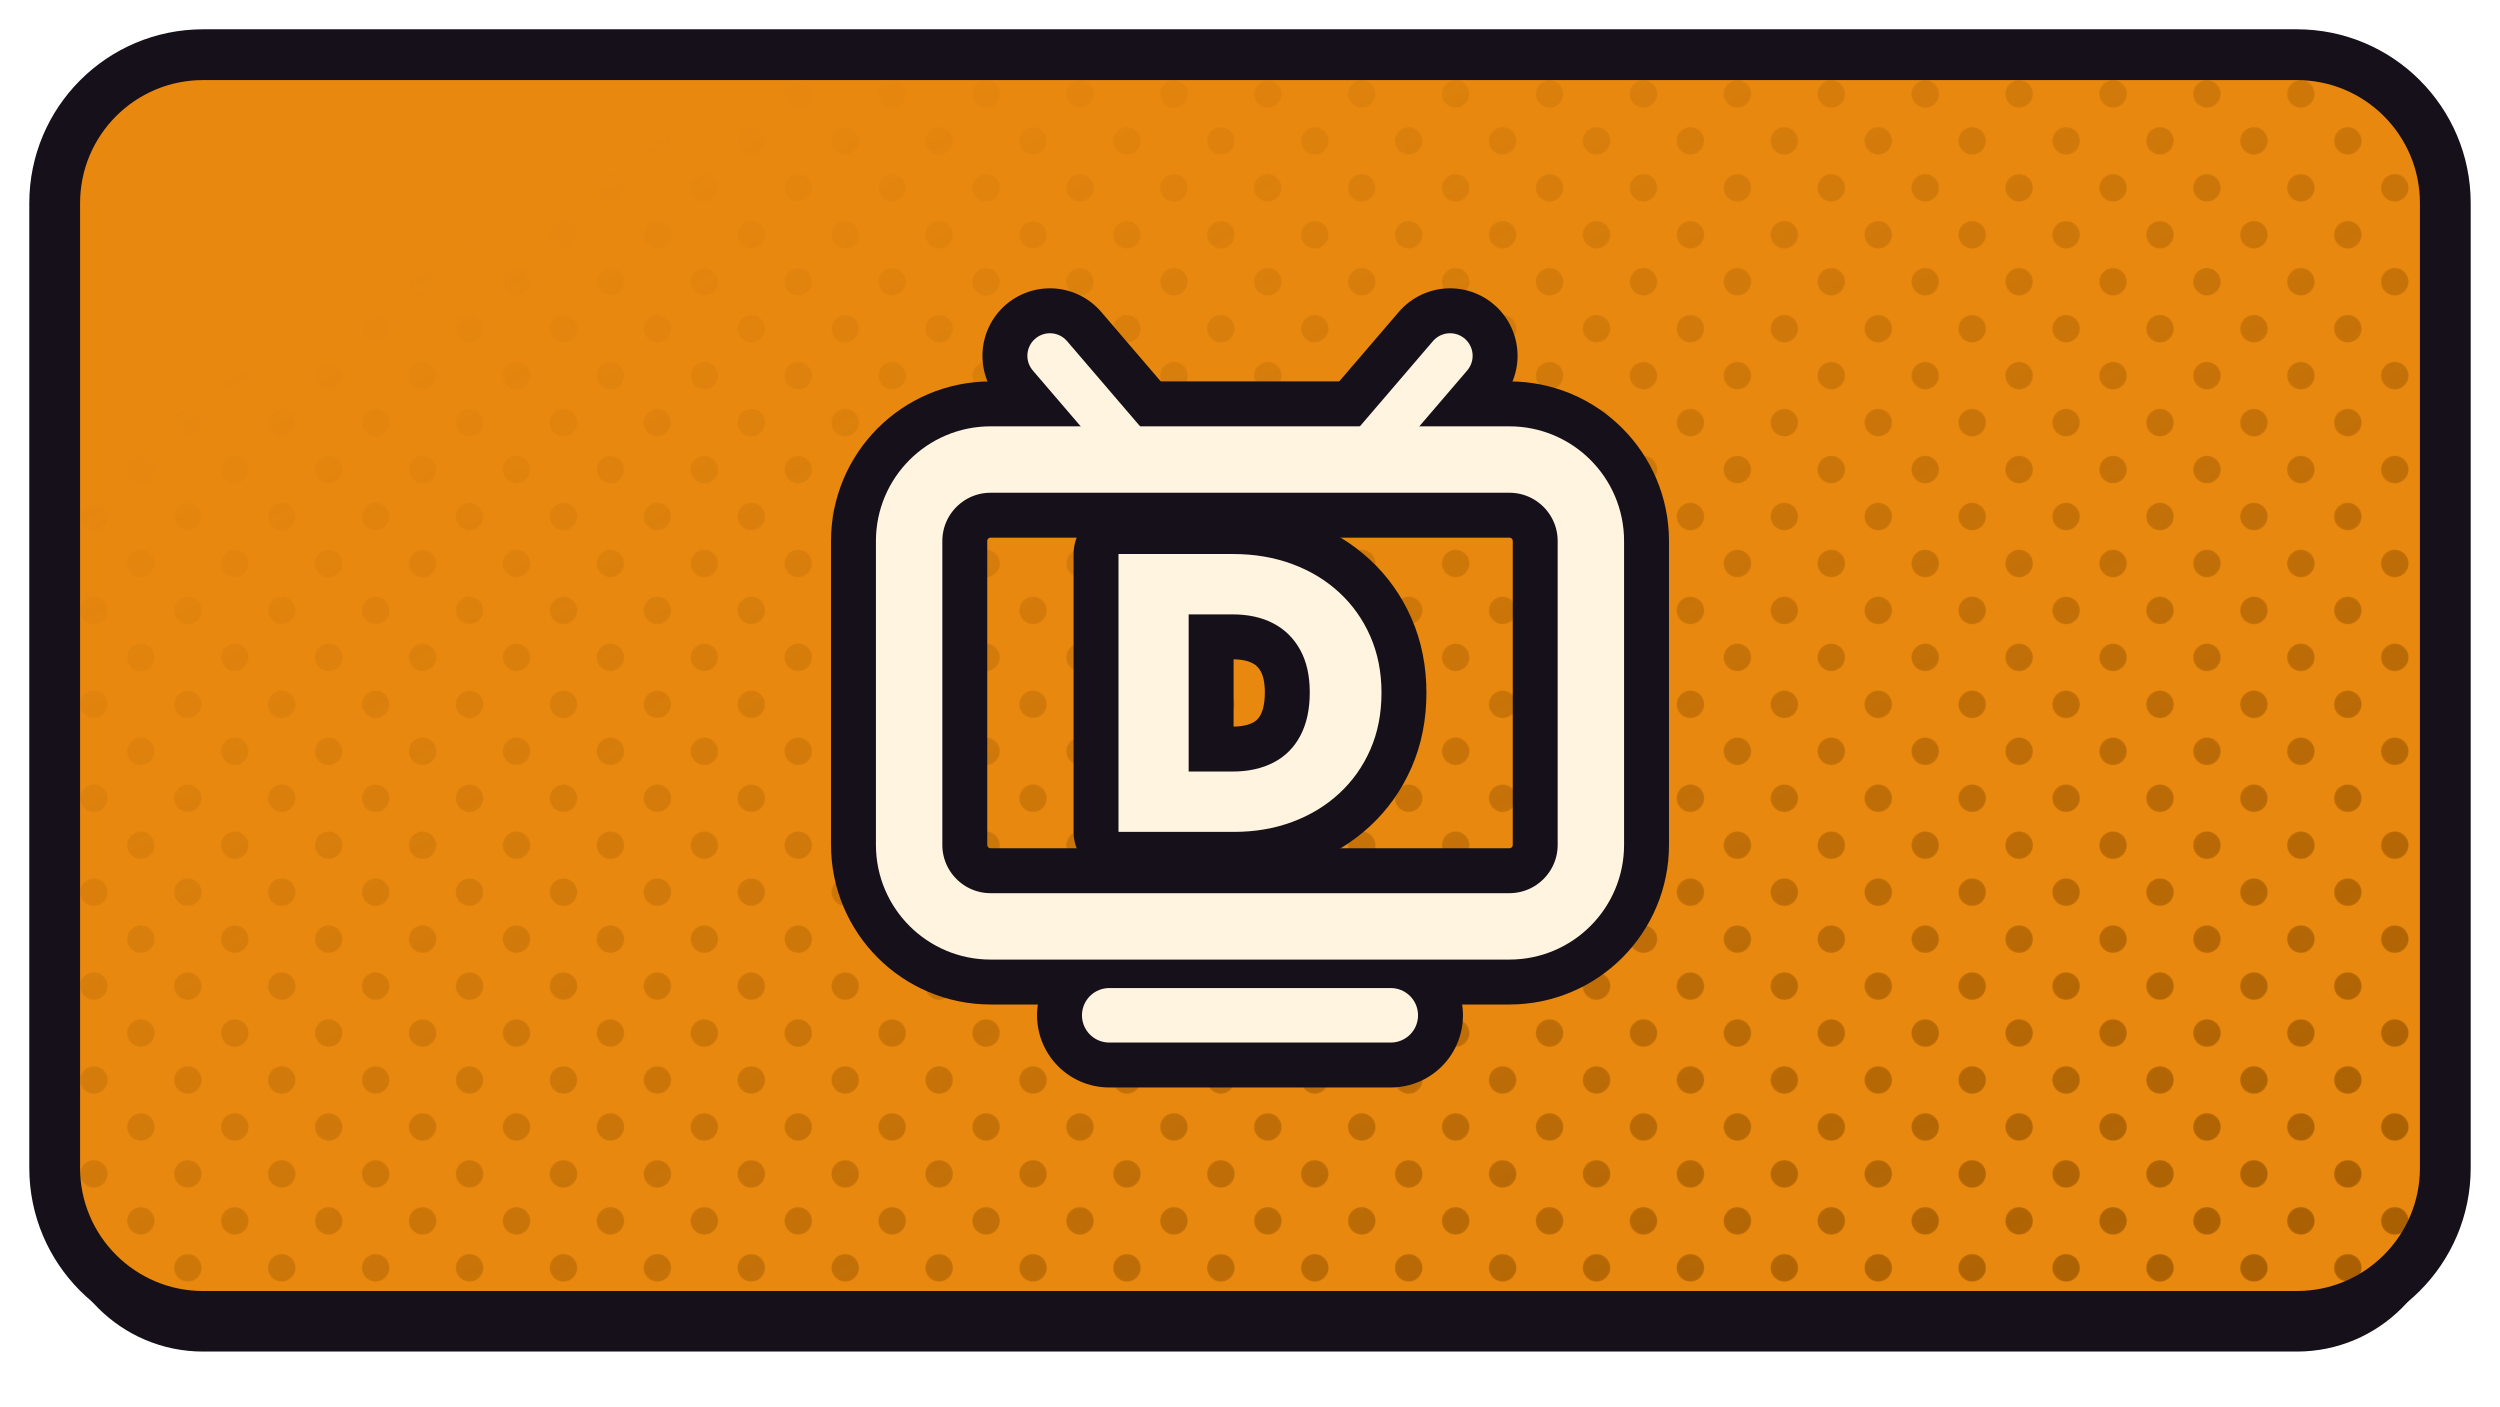
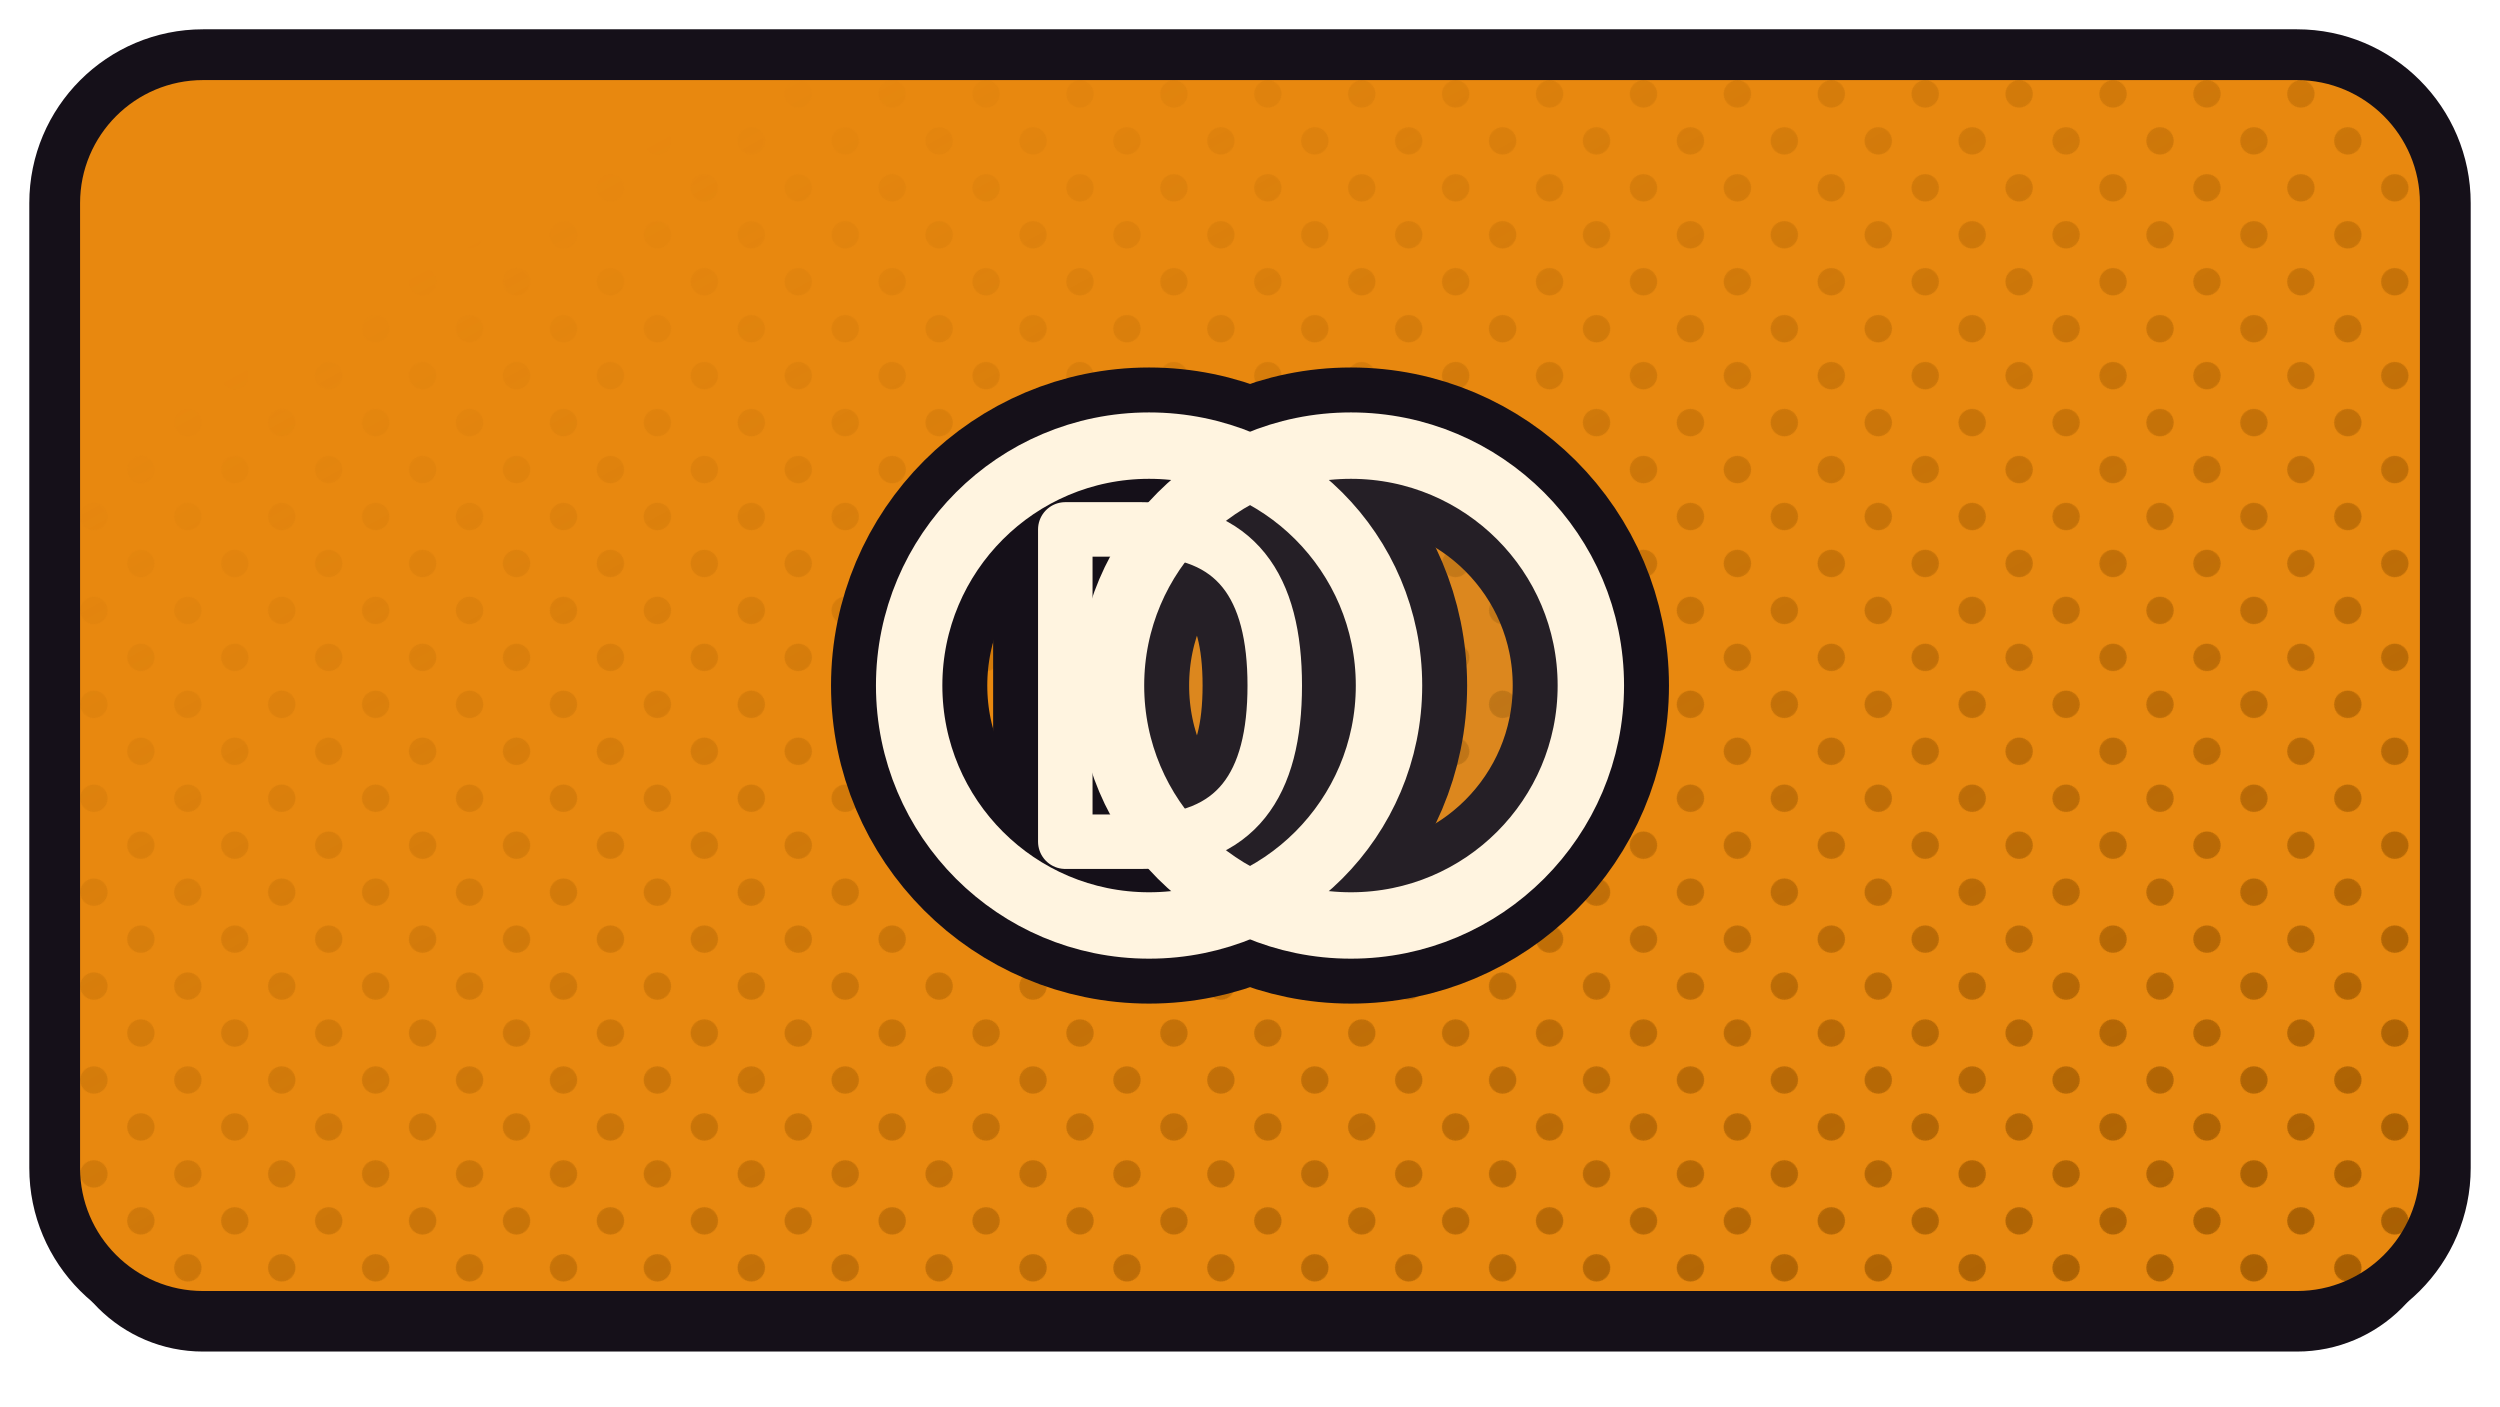
<svg xmlns="http://www.w3.org/2000/svg" xmlns:xlink="http://www.w3.org/1999/xlink" width="1280" height="720" viewBox="0 0 1280 720">
  <defs>
    <path id="fdw" d="M 104 28 H 1176 A 76 76 0 0 1 1252 104 V 598 A 76 76 0 0 1 1176 674 H 104 A 76 76 0 0 1 28 598 V 104 A 76 76 0 0 1 104 28 Z" />
    <clipPath id="cpdw">
      <use href="#fdw" xlink:href="#fdw" />
    </clipPath>
    <pattern id="htdw" width="34.0" height="34.0" patternUnits="userSpaceOnUse" patternTransform="rotate(45)">
      <circle cx="17.00" cy="17.00" r="7.0" fill="#A25B01" />
    </pattern>
    <linearGradient id="hgdw" x1="0" y1="0" x2="1" y2="1">
      <stop offset="0.18" stop-color="#000000" />
      <stop offset="0.62" stop-color="#8A8A8A" />
      <stop offset="1" stop-color="#FFFFFF" />
    </linearGradient>
    <mask id="hmdw">
      <rect x="0" y="0" width="1280" height="720" fill="url(#hgdw)" />
    </mask>
  </defs>
  <use href="#fdw" xlink:href="#fdw" fill="#151019" transform="translate(0,18)" />
  <use href="#fdw" xlink:href="#fdw" fill="#E8880F" />
  <g clip-path="url(#cpdw)">
    <rect width="1280" height="720" fill="url(#htdw)" mask="url(#hmdw)" />
  </g>
  <use href="#fdw" xlink:href="#fdw" fill="none" stroke="#151019" stroke-width="26" stroke-linejoin="round" />
  <g transform="translate(640.0,351.0)">
-     <g transform="scale(0.94851) translate(-256.00,-250.00)">
-       <rect x="72" y="128" width="368" height="252" rx="44" fill="none" stroke="#151019" stroke-width="84.34" stroke-linecap="round" stroke-linejoin="round" />
-       <path d="M 196 128 L 148 72" fill="none" stroke="#151019" stroke-width="72.85" stroke-linecap="round" stroke-linejoin="round" />
-       <path d="M 316 128 L 364 72" fill="none" stroke="#151019" stroke-width="72.85" stroke-linecap="round" stroke-linejoin="round" />
-       <path d="M 180 428 L 332 428" fill="none" stroke="#151019" stroke-width="77.91" stroke-linecap="round" stroke-linejoin="round" />
-       <path d="M210.619 329.0V296.419H246.585Q259.279 296.419 268.694 291.553Q278.109 286.687 283.186 277.061Q288.264 267.434 288.264 253.683Q288.264 240.142 283.08 230.728Q277.897 221.313 268.588 216.447Q259.279 211.581 246.585 211.581H208.927V179.0H246.797Q264.145 179.0 278.743 184.395Q293.341 189.79 304.131 199.733Q314.921 209.677 320.951 223.429Q326.98 237.181 326.98 253.894Q326.98 270.819 320.951 284.571Q314.921 298.323 304.131 308.267Q293.341 318.21 278.849 323.605Q264.357 329.0 247.22 329.0ZM185.02 329.0V179.0H222.89V329.0Z" fill="#151019" stroke="#151019" stroke-width="48.50" stroke-linecap="round" stroke-linejoin="round" />
-       <rect x="72" y="128" width="368" height="252" rx="44" fill="none" stroke="#FFF4E0" stroke-width="35.85" stroke-linecap="round" stroke-linejoin="round" />
-       <path d="M 196 128 L 148 72" fill="none" stroke="#FFF4E0" stroke-width="24.35" stroke-linecap="round" stroke-linejoin="round" />
-       <path d="M 316 128 L 364 72" fill="none" stroke="#FFF4E0" stroke-width="24.35" stroke-linecap="round" stroke-linejoin="round" />
-       <path d="M 180 428 L 332 428" fill="none" stroke="#FFF4E0" stroke-width="29.41" stroke-linecap="round" stroke-linejoin="round" />
-       <path d="M210.619 329.0V296.419H246.585Q259.279 296.419 268.694 291.553Q278.109 286.687 283.186 277.061Q288.264 267.434 288.264 253.683Q288.264 240.142 283.08 230.728Q277.897 221.313 268.588 216.447Q259.279 211.581 246.585 211.581H208.927V179.0H246.797Q264.145 179.0 278.743 184.395Q293.341 189.79 304.131 199.733Q314.921 209.677 320.951 223.429Q326.98 237.181 326.98 253.894Q326.98 270.819 320.951 284.571Q314.921 298.323 304.131 308.267Q293.341 318.21 278.849 323.605Q264.357 329.0 247.22 329.0ZM185.02 329.0V179.0H222.89V329.0Z" fill="#FFF4E0" stroke="none" />
+     <g transform="scale(0.97493) translate(-261.00,-256.00)">
+       <defs>
+         <mask id="dwMask">
+           <rect width="512" height="512" fill="#151019" stroke="#151019" stroke-width="47.18" stroke-linecap="round" stroke-linejoin="round" />
+           <circle cx="314" cy="256" r="126" fill="#151019" stroke="#151019" stroke-width="47.18" stroke-linecap="round" stroke-linejoin="round" />
+           <path d="M 258 190 L 282 322 L 314 250 L 346 322 L 370 190" fill="none" stroke="#151019" stroke-width="75.80" stroke-linecap="round" stroke-linejoin="round" />
+         </mask>
+       </defs>
+       <circle cx="314" cy="256" r="126" fill="#151019" mask="url(#dwMask)" stroke="#151019" stroke-width="47.18" stroke-linecap="round" stroke-linejoin="round" />
+       <circle cx="314" cy="256" r="126" fill="none" stroke="#151019" stroke-width="82.06" stroke-linecap="round" stroke-linejoin="round" />
+       <circle cx="208" cy="256" r="126" fill="none" stroke="#151019" stroke-width="82.06" stroke-linecap="round" stroke-linejoin="round" />
+       <path d="M 164 174 V 338 H 204 C 254 338 274 308 274 256 C 274 204 254 174 204 174 Z" fill="none" stroke="#151019" stroke-width="75.80" stroke-linecap="round" stroke-linejoin="round" />
+       <defs>
+         <mask id="dwMask">
+           <rect width="512" height="512" fill="#FFF4E0" stroke="none" />
+           <circle cx="314" cy="256" r="126" fill="#FFF4E0" stroke="none" />
+           <path d="M 258 190 L 282 322 L 314 250 L 346 322 L 370 190" fill="none" stroke="#FFF4E0" stroke-width="28.62" stroke-linecap="round" stroke-linejoin="round" />
+         </mask>
+       </defs>
+       <circle cx="314" cy="256" r="126" fill="#FFF4E0" mask="url(#dwMask)" stroke="none" />
+       <circle cx="314" cy="256" r="126" fill="none" stroke="#FFF4E0" stroke-width="34.87" stroke-linecap="round" stroke-linejoin="round" />
+       <circle cx="208" cy="256" r="126" fill="none" stroke="#FFF4E0" stroke-width="34.87" stroke-linecap="round" stroke-linejoin="round" />
+       <path d="M 164 174 V 338 H 204 C 254 338 274 308 274 256 C 274 204 254 174 204 174 Z" fill="none" stroke="#FFF4E0" stroke-width="28.62" stroke-linecap="round" stroke-linejoin="round" />
    </g>
  </g>
</svg>
